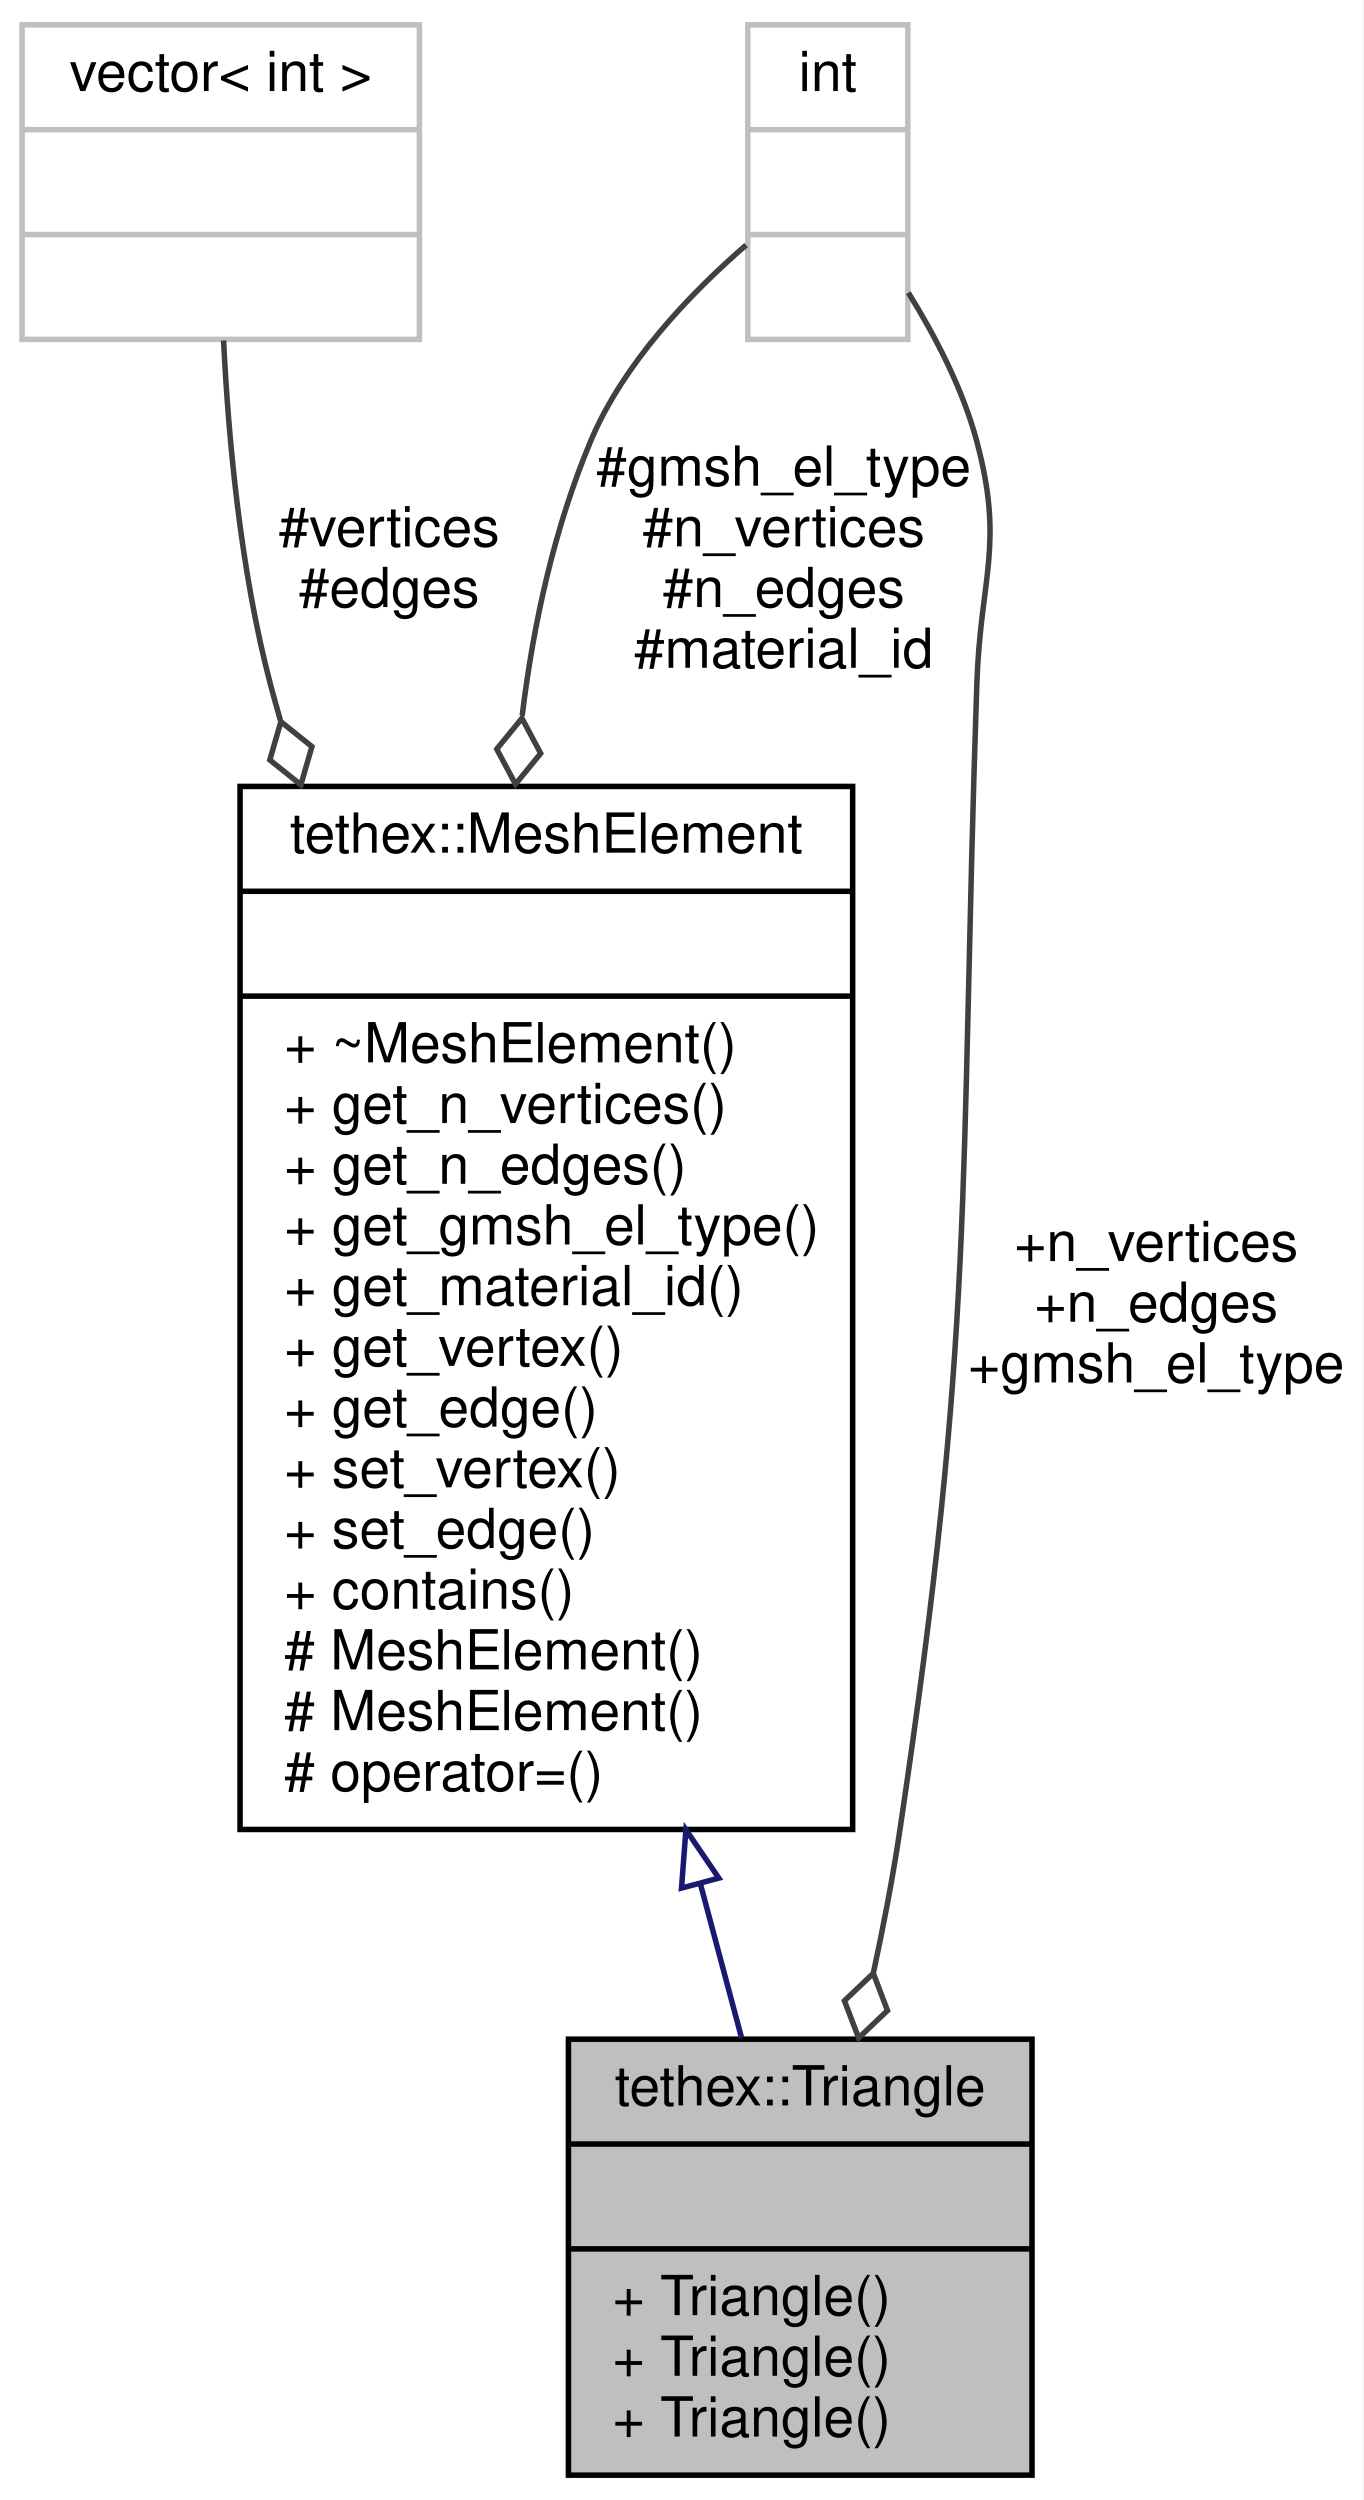
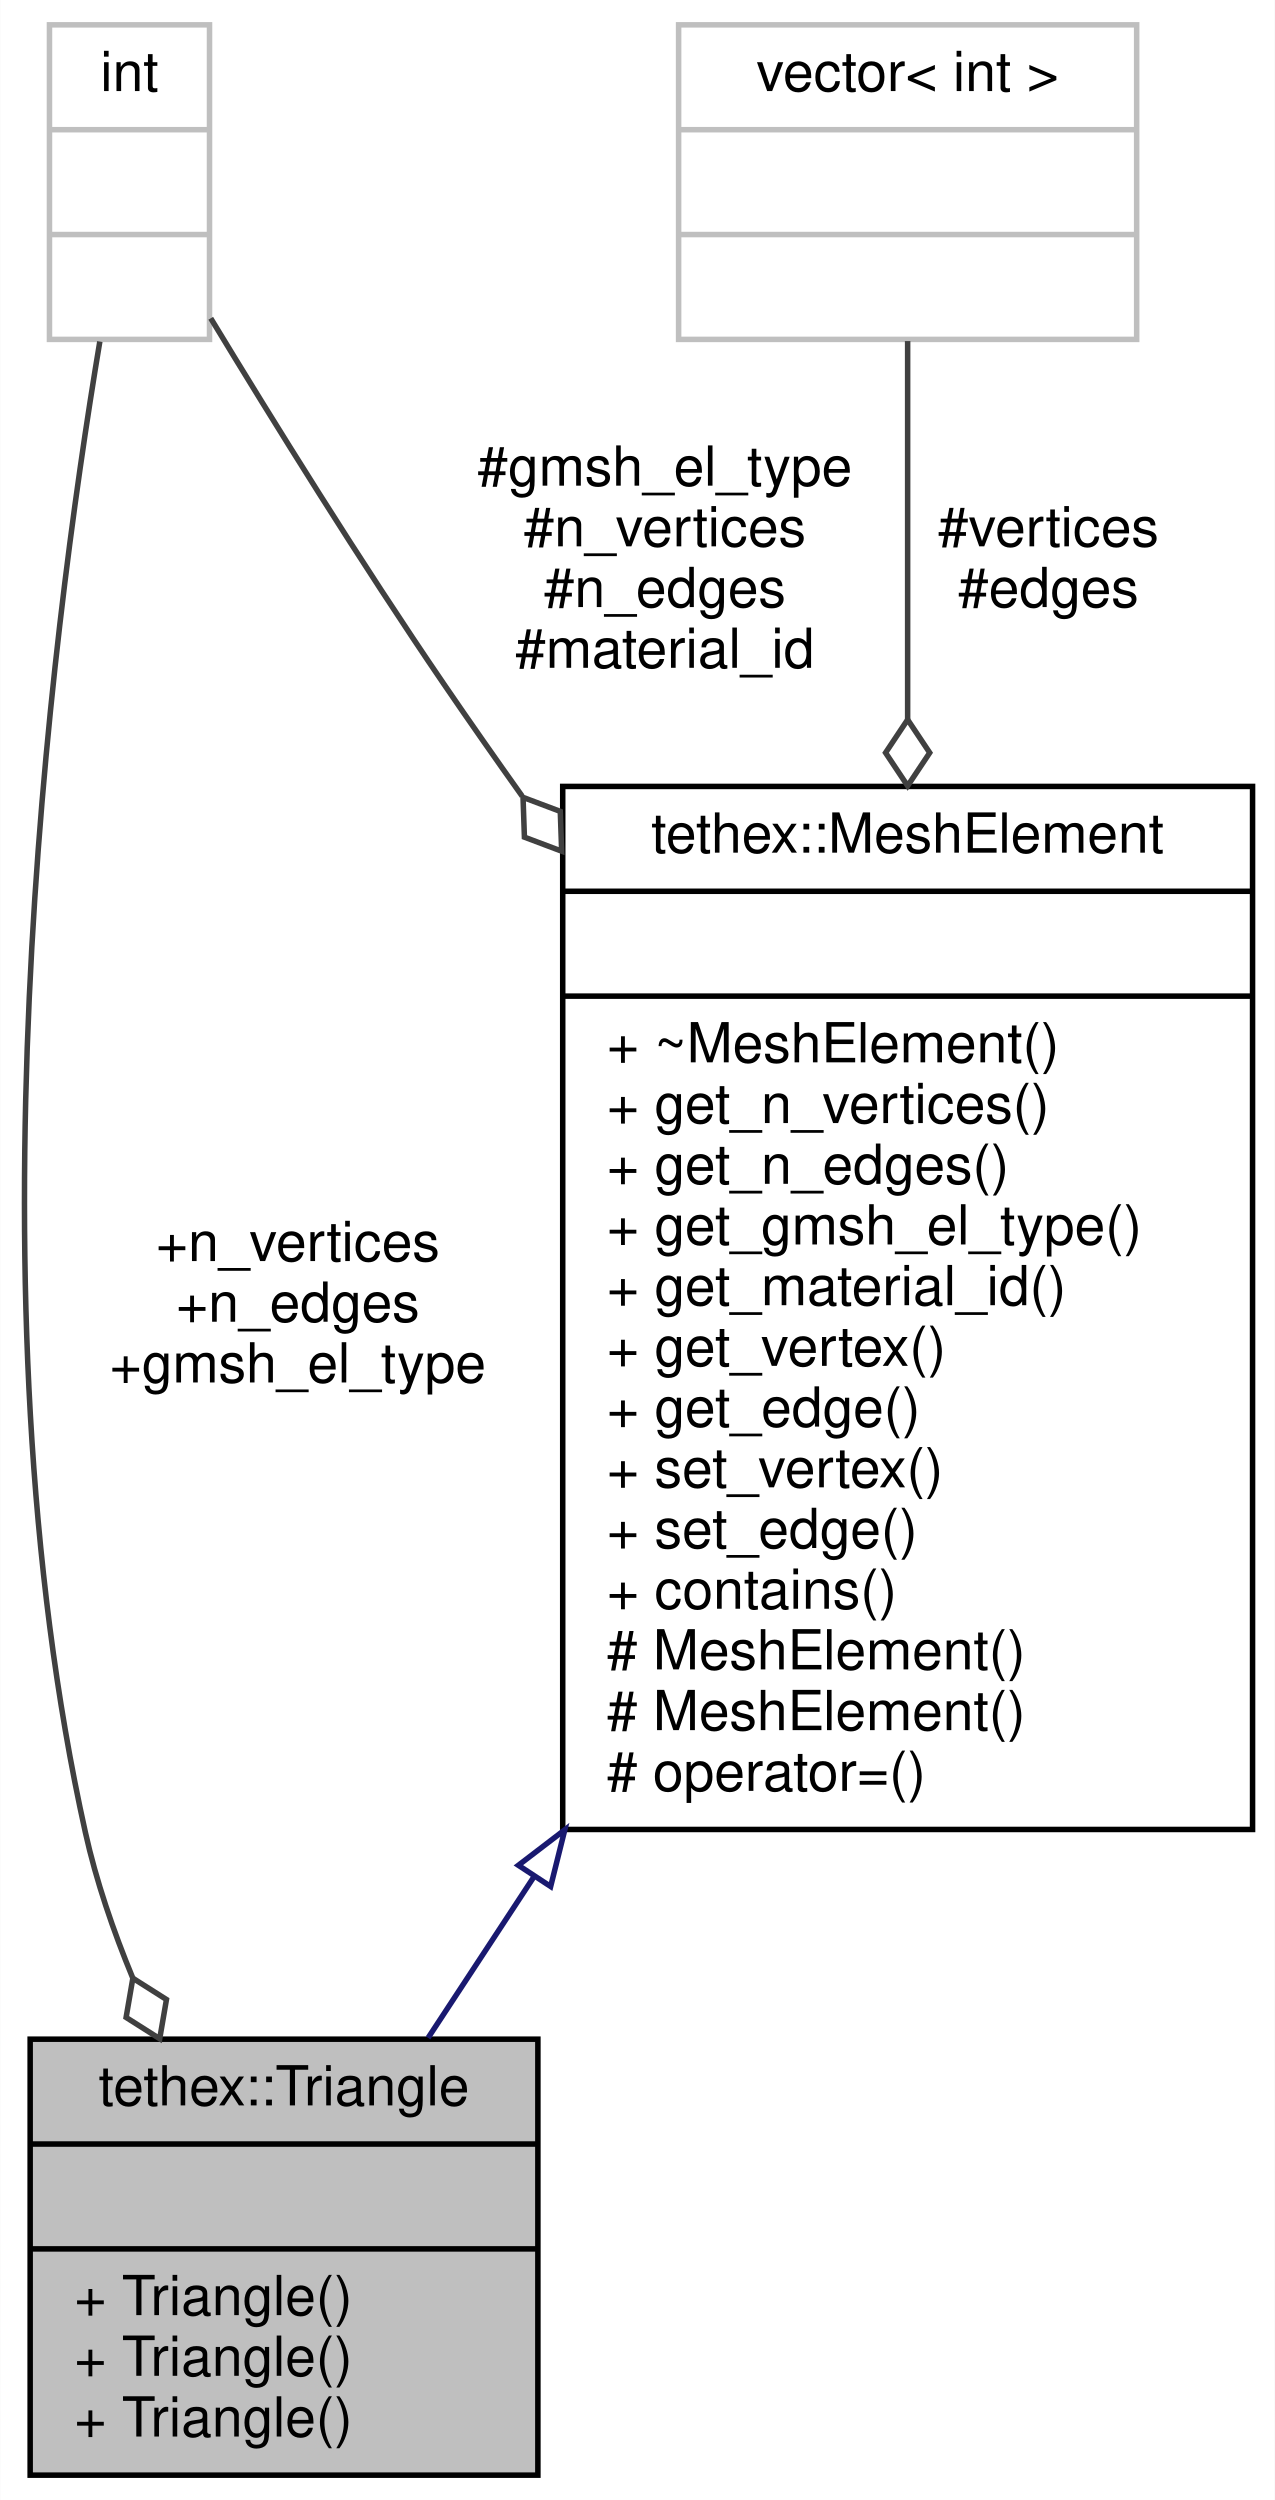
- <svg xmlns="http://www.w3.org/2000/svg" xmlns:xlink="http://www.w3.org/1999/xlink" width="247pt" height="453pt" viewBox="0.00 0.00 247.00 453.00">
+ <svg xmlns="http://www.w3.org/2000/svg" xmlns:xlink="http://www.w3.org/1999/xlink" width="231pt" height="453pt" viewBox="0.00 0.00 230.93 453.00">
  <g id="graph0" class="graph" transform="scale(1 1) rotate(0) translate(4 449)">
-     <polygon fill="#ffffff" stroke="transparent" points="-4,4 -4,-449 243,-449 243,4 -4,4" />
+     <polygon fill="#ffffff" stroke="transparent" points="-4,4 -4,-449 226.929,-449 226.929,4 -4,4" />
    <g id="node1" class="node">
-       <polygon fill="#bfbfbf" stroke="#000000" points="99,-.5 99,-79.5 183,-79.5 183,-.5 99,-.5" />
-       <text text-anchor="middle" x="141" y="-67.5" font-family="Helvetica,sans-Serif" font-size="10.00" fill="#000000">tethex::Triangle</text>
-       <polyline fill="none" stroke="#000000" points="99,-60.5 183,-60.5 " />
-       <text text-anchor="middle" x="141" y="-48.5" font-family="Helvetica,sans-Serif" font-size="10.00" fill="#000000"> </text>
-       <polyline fill="none" stroke="#000000" points="99,-41.5 183,-41.5 " />
-       <text text-anchor="start" x="107" y="-29.5" font-family="Helvetica,sans-Serif" font-size="10.00" fill="#000000">+ Triangle()</text>
-       <text text-anchor="start" x="107" y="-18.5" font-family="Helvetica,sans-Serif" font-size="10.00" fill="#000000">+ Triangle()</text>
-       <text text-anchor="start" x="107" y="-7.5" font-family="Helvetica,sans-Serif" font-size="10.00" fill="#000000">+ Triangle()</text>
+       <polygon fill="#bfbfbf" stroke="#000000" points="1.429,-.5 1.429,-79.5 93.429,-79.5 93.429,-.5 1.429,-.5" />
+       <text text-anchor="middle" x="47.429" y="-67.5" font-family="Helvetica,sans-Serif" font-size="10.00" fill="#000000">tethex::Triangle</text>
+       <polyline fill="none" stroke="#000000" points="1.429,-60.5 93.429,-60.5 " />
+       <text text-anchor="middle" x="47.429" y="-48.5" font-family="Helvetica,sans-Serif" font-size="10.00" fill="#000000"> </text>
+       <polyline fill="none" stroke="#000000" points="1.429,-41.5 93.429,-41.5 " />
+       <text text-anchor="start" x="9.429" y="-29.5" font-family="Helvetica,sans-Serif" font-size="10.00" fill="#000000">+ Triangle()</text>
+       <text text-anchor="start" x="9.429" y="-18.5" font-family="Helvetica,sans-Serif" font-size="10.00" fill="#000000">+ Triangle()</text>
+       <text text-anchor="start" x="9.429" y="-7.5" font-family="Helvetica,sans-Serif" font-size="10.00" fill="#000000">+ Triangle()</text>
    </g>
    <g id="node2" class="node">
      <g id="a_node2">
        <a xlink:href="classtethex_1_1MeshElement.html" target="_top" xlink:title="This class implements the most part of functionality of all elements of mesh: triangles, tetrahedra, quadrangles, hexahedra, etc. ">
-           <polygon fill="#ffffff" stroke="#000000" points="39.5,-117.5 39.5,-306.5 150.5,-306.5 150.5,-117.5 39.5,-117.5" />
-           <text text-anchor="middle" x="95" y="-294.5" font-family="Helvetica,sans-Serif" font-size="10.00" fill="#000000">tethex::MeshElement</text>
-           <polyline fill="none" stroke="#000000" points="39.5,-287.5 150.5,-287.5 " />
-           <text text-anchor="middle" x="95" y="-275.5" font-family="Helvetica,sans-Serif" font-size="10.00" fill="#000000"> </text>
-           <polyline fill="none" stroke="#000000" points="39.5,-268.5 150.5,-268.5 " />
-           <text text-anchor="start" x="47.5" y="-256.5" font-family="Helvetica,sans-Serif" font-size="10.00" fill="#000000">+ ~MeshElement()</text>
-           <text text-anchor="start" x="47.5" y="-245.5" font-family="Helvetica,sans-Serif" font-size="10.00" fill="#000000">+ get_n_vertices()</text>
-           <text text-anchor="start" x="47.5" y="-234.5" font-family="Helvetica,sans-Serif" font-size="10.00" fill="#000000">+ get_n_edges()</text>
-           <text text-anchor="start" x="47.5" y="-223.5" font-family="Helvetica,sans-Serif" font-size="10.00" fill="#000000">+ get_gmsh_el_type()</text>
-           <text text-anchor="start" x="47.5" y="-212.5" font-family="Helvetica,sans-Serif" font-size="10.00" fill="#000000">+ get_material_id()</text>
-           <text text-anchor="start" x="47.5" y="-201.5" font-family="Helvetica,sans-Serif" font-size="10.00" fill="#000000">+ get_vertex()</text>
-           <text text-anchor="start" x="47.5" y="-190.5" font-family="Helvetica,sans-Serif" font-size="10.00" fill="#000000">+ get_edge()</text>
-           <text text-anchor="start" x="47.5" y="-179.5" font-family="Helvetica,sans-Serif" font-size="10.00" fill="#000000">+ set_vertex()</text>
-           <text text-anchor="start" x="47.5" y="-168.5" font-family="Helvetica,sans-Serif" font-size="10.00" fill="#000000">+ set_edge()</text>
-           <text text-anchor="start" x="47.5" y="-157.5" font-family="Helvetica,sans-Serif" font-size="10.00" fill="#000000">+ contains()</text>
-           <text text-anchor="start" x="47.5" y="-146.5" font-family="Helvetica,sans-Serif" font-size="10.00" fill="#000000"># MeshElement()</text>
-           <text text-anchor="start" x="47.5" y="-135.5" font-family="Helvetica,sans-Serif" font-size="10.00" fill="#000000"># MeshElement()</text>
-           <text text-anchor="start" x="47.5" y="-124.5" font-family="Helvetica,sans-Serif" font-size="10.00" fill="#000000"># operator=()</text>
+           <polygon fill="#ffffff" stroke="#000000" points="97.929,-117.5 97.929,-306.5 222.929,-306.5 222.929,-117.5 97.929,-117.5" />
+           <text text-anchor="middle" x="160.429" y="-294.5" font-family="Helvetica,sans-Serif" font-size="10.00" fill="#000000">tethex::MeshElement</text>
+           <polyline fill="none" stroke="#000000" points="97.929,-287.5 222.929,-287.5 " />
+           <text text-anchor="middle" x="160.429" y="-275.5" font-family="Helvetica,sans-Serif" font-size="10.00" fill="#000000"> </text>
+           <polyline fill="none" stroke="#000000" points="97.929,-268.5 222.929,-268.5 " />
+           <text text-anchor="start" x="105.929" y="-256.5" font-family="Helvetica,sans-Serif" font-size="10.00" fill="#000000">+ ~MeshElement()</text>
+           <text text-anchor="start" x="105.929" y="-245.5" font-family="Helvetica,sans-Serif" font-size="10.00" fill="#000000">+ get_n_vertices()</text>
+           <text text-anchor="start" x="105.929" y="-234.5" font-family="Helvetica,sans-Serif" font-size="10.00" fill="#000000">+ get_n_edges()</text>
+           <text text-anchor="start" x="105.929" y="-223.5" font-family="Helvetica,sans-Serif" font-size="10.00" fill="#000000">+ get_gmsh_el_type()</text>
+           <text text-anchor="start" x="105.929" y="-212.5" font-family="Helvetica,sans-Serif" font-size="10.00" fill="#000000">+ get_material_id()</text>
+           <text text-anchor="start" x="105.929" y="-201.5" font-family="Helvetica,sans-Serif" font-size="10.00" fill="#000000">+ get_vertex()</text>
+           <text text-anchor="start" x="105.929" y="-190.5" font-family="Helvetica,sans-Serif" font-size="10.00" fill="#000000">+ get_edge()</text>
+           <text text-anchor="start" x="105.929" y="-179.5" font-family="Helvetica,sans-Serif" font-size="10.00" fill="#000000">+ set_vertex()</text>
+           <text text-anchor="start" x="105.929" y="-168.5" font-family="Helvetica,sans-Serif" font-size="10.00" fill="#000000">+ set_edge()</text>
+           <text text-anchor="start" x="105.929" y="-157.5" font-family="Helvetica,sans-Serif" font-size="10.00" fill="#000000">+ contains()</text>
+           <text text-anchor="start" x="105.929" y="-146.5" font-family="Helvetica,sans-Serif" font-size="10.00" fill="#000000"># MeshElement()</text>
+           <text text-anchor="start" x="105.929" y="-135.5" font-family="Helvetica,sans-Serif" font-size="10.00" fill="#000000"># MeshElement()</text>
+           <text text-anchor="start" x="105.929" y="-124.5" font-family="Helvetica,sans-Serif" font-size="10.00" fill="#000000"># operator=()</text>
        </a>
      </g>
    </g>
    <g id="edge1" class="edge">
-       <path fill="none" stroke="#191970" d="M122.93,-107.565C125.549,-97.775 128.077,-88.319 130.372,-79.739" />
-       <polygon fill="none" stroke="#191970" points="119.49,-106.881 120.288,-117.446 126.252,-108.69 119.49,-106.881" />
+       <path fill="none" stroke="#191970" d="M92.622,-108.79C85.904,-98.564 79.408,-88.677 73.536,-79.739" />
+       <polygon fill="none" stroke="#191970" points="89.893,-111.01 98.309,-117.446 95.743,-107.167 89.893,-111.01" />
    </g>
    <g id="node3" class="node">
-       <polygon fill="#ffffff" stroke="#bfbfbf" points="0,-387.5 0,-444.5 72,-444.5 72,-387.5 0,-387.5" />
-       <text text-anchor="middle" x="36" y="-432.5" font-family="Helvetica,sans-Serif" font-size="10.00" fill="#000000">vector&lt; int &gt;</text>
-       <polyline fill="none" stroke="#bfbfbf" points="0,-425.5 72,-425.5 " />
-       <text text-anchor="middle" x="36" y="-413.5" font-family="Helvetica,sans-Serif" font-size="10.00" fill="#000000"> </text>
-       <polyline fill="none" stroke="#bfbfbf" points="0,-406.5 72,-406.5 " />
-       <text text-anchor="middle" x="36" y="-394.5" font-family="Helvetica,sans-Serif" font-size="10.00" fill="#000000"> </text>
+       <polygon fill="#ffffff" stroke="#bfbfbf" points="4.929,-387.5 4.929,-444.5 33.929,-444.5 33.929,-387.5 4.929,-387.5" />
+       <text text-anchor="middle" x="19.429" y="-432.5" font-family="Helvetica,sans-Serif" font-size="10.00" fill="#000000">int</text>
+       <polyline fill="none" stroke="#bfbfbf" points="4.929,-425.5 33.929,-425.5 " />
+       <text text-anchor="middle" x="19.429" y="-413.5" font-family="Helvetica,sans-Serif" font-size="10.00" fill="#000000"> </text>
+       <polyline fill="none" stroke="#bfbfbf" points="4.929,-406.5 33.929,-406.5 " />
+       <text text-anchor="middle" x="19.429" y="-394.5" font-family="Helvetica,sans-Serif" font-size="10.00" fill="#000000"> </text>
+     </g>
+     <g id="edge4" class="edge">
+       <path fill="none" stroke="#404040" d="M14.053,-387.11C5.035,-333.229 -10.144,-214.075 11.429,-117 13.387,-108.186 16.466,-99.186 20.018,-90.593" />
+       <polygon fill="none" stroke="#404040" points="20.038,-90.549 18.815,-83.442 24.905,-79.581 26.128,-86.688 20.038,-90.549" />
+       <text text-anchor="middle" x="49.929" y="-220.5" font-family="Helvetica,sans-Serif" font-size="10.00" fill="#000000"> +n_vertices</text>
+       <text text-anchor="middle" x="49.929" y="-209.5" font-family="Helvetica,sans-Serif" font-size="10.00" fill="#000000">+n_edges</text>
+       <text text-anchor="middle" x="49.929" y="-198.5" font-family="Helvetica,sans-Serif" font-size="10.00" fill="#000000">+gmsh_el_type</text>
    </g>
    <g id="edge2" class="edge">
-       <path fill="none" stroke="#404040" d="M36.511,-387.305C37.402,-369.183 39.621,-345.418 45,-325 45.569,-322.838 46.176,-320.665 46.814,-318.485" />
-       <polygon fill="none" stroke="#404040" points="46.895,-318.228 44.893,-311.3 50.518,-306.788 52.52,-313.715 46.895,-318.228" />
-       <text text-anchor="middle" x="66.5" y="-350" font-family="Helvetica,sans-Serif" font-size="10.00" fill="#000000"> #vertices</text>
-       <text text-anchor="middle" x="66.5" y="-339" font-family="Helvetica,sans-Serif" font-size="10.00" fill="#000000">#edges</text>
+       <path fill="none" stroke="#404040" d="M34.151,-391.327C45.366,-372.826 61.389,-347.011 76.429,-325 80.969,-318.355 85.73,-311.551 90.581,-304.738" />
+       <polygon fill="none" stroke="#404040" points="90.74,-304.516 90.989,-297.309 97.737,-294.767 97.489,-301.974 90.74,-304.516" />
+       <text text-anchor="middle" x="116.429" y="-361" font-family="Helvetica,sans-Serif" font-size="10.00" fill="#000000"> #gmsh_el_type</text>
+       <text text-anchor="middle" x="116.429" y="-350" font-family="Helvetica,sans-Serif" font-size="10.00" fill="#000000">#n_vertices</text>
+       <text text-anchor="middle" x="116.429" y="-339" font-family="Helvetica,sans-Serif" font-size="10.00" fill="#000000">#n_edges</text>
+       <text text-anchor="middle" x="116.429" y="-328" font-family="Helvetica,sans-Serif" font-size="10.00" fill="#000000">#material_id</text>
    </g>
    <g id="node4" class="node">
-       <polygon fill="#ffffff" stroke="#bfbfbf" points="131.5,-387.5 131.5,-444.5 160.5,-444.5 160.5,-387.5 131.5,-387.5" />
-       <text text-anchor="middle" x="146" y="-432.5" font-family="Helvetica,sans-Serif" font-size="10.00" fill="#000000">int</text>
-       <polyline fill="none" stroke="#bfbfbf" points="131.5,-425.5 160.5,-425.5 " />
-       <text text-anchor="middle" x="146" y="-413.5" font-family="Helvetica,sans-Serif" font-size="10.00" fill="#000000"> </text>
-       <polyline fill="none" stroke="#bfbfbf" points="131.5,-406.5 160.5,-406.5 " />
-       <text text-anchor="middle" x="146" y="-394.5" font-family="Helvetica,sans-Serif" font-size="10.00" fill="#000000"> </text>
-     </g>
-     <g id="edge4" class="edge">
-       <path fill="none" stroke="#404040" d="M160.584,-395.969C165.548,-387.986 170.477,-378.456 173,-369 178.041,-350.105 173.657,-344.545 173,-325 169.887,-232.399 172.702,-208.635 159,-117 157.758,-108.694 156.082,-99.962 154.25,-91.48" />
-       <polygon fill="none" stroke="#404040" points="154.239,-91.43 149.011,-86.463 151.585,-79.727 156.813,-84.694 154.239,-91.43" />
-       <text text-anchor="middle" x="205.5" y="-220.5" font-family="Helvetica,sans-Serif" font-size="10.00" fill="#000000"> +n_vertices</text>
-       <text text-anchor="middle" x="205.5" y="-209.5" font-family="Helvetica,sans-Serif" font-size="10.00" fill="#000000">+n_edges</text>
-       <text text-anchor="middle" x="205.5" y="-198.5" font-family="Helvetica,sans-Serif" font-size="10.00" fill="#000000">+gmsh_el_type</text>
+       <polygon fill="#ffffff" stroke="#bfbfbf" points="118.929,-387.5 118.929,-444.5 201.929,-444.5 201.929,-387.5 118.929,-387.5" />
+       <text text-anchor="middle" x="160.429" y="-432.5" font-family="Helvetica,sans-Serif" font-size="10.00" fill="#000000">vector&lt; int &gt;</text>
+       <polyline fill="none" stroke="#bfbfbf" points="118.929,-425.5 201.929,-425.5 " />
+       <text text-anchor="middle" x="160.429" y="-413.5" font-family="Helvetica,sans-Serif" font-size="10.00" fill="#000000"> </text>
+       <polyline fill="none" stroke="#bfbfbf" points="118.929,-406.5 201.929,-406.5 " />
+       <text text-anchor="middle" x="160.429" y="-394.5" font-family="Helvetica,sans-Serif" font-size="10.00" fill="#000000"> </text>
    </g>
    <g id="edge3" class="edge">
-       <path fill="none" stroke="#404040" d="M131.193,-404.594C121.272,-396.002 108.972,-383.285 103,-369 96.52,-353.499 92.694,-336.375 90.62,-319.304" />
-       <polygon fill="none" stroke="#404040" points="90.576,-318.851 86.01,-313.269 89.407,-306.908 93.972,-312.489 90.576,-318.851" />
-       <text text-anchor="middle" x="138" y="-361" font-family="Helvetica,sans-Serif" font-size="10.00" fill="#000000"> #gmsh_el_type</text>
-       <text text-anchor="middle" x="138" y="-350" font-family="Helvetica,sans-Serif" font-size="10.00" fill="#000000">#n_vertices</text>
-       <text text-anchor="middle" x="138" y="-339" font-family="Helvetica,sans-Serif" font-size="10.00" fill="#000000">#n_edges</text>
-       <text text-anchor="middle" x="138" y="-328" font-family="Helvetica,sans-Serif" font-size="10.00" fill="#000000">#material_id</text>
+       <path fill="none" stroke="#404040" d="M160.429,-387.204C160.429,-368.905 160.429,-343.962 160.429,-318.638" />
+       <polygon fill="none" stroke="#404040" points="160.429,-318.602 156.429,-312.602 160.429,-306.602 164.429,-312.602 160.429,-318.602" />
+       <text text-anchor="middle" x="185.929" y="-350" font-family="Helvetica,sans-Serif" font-size="10.00" fill="#000000"> #vertices</text>
+       <text text-anchor="middle" x="185.929" y="-339" font-family="Helvetica,sans-Serif" font-size="10.00" fill="#000000">#edges</text>
    </g>
  </g>
</svg>
